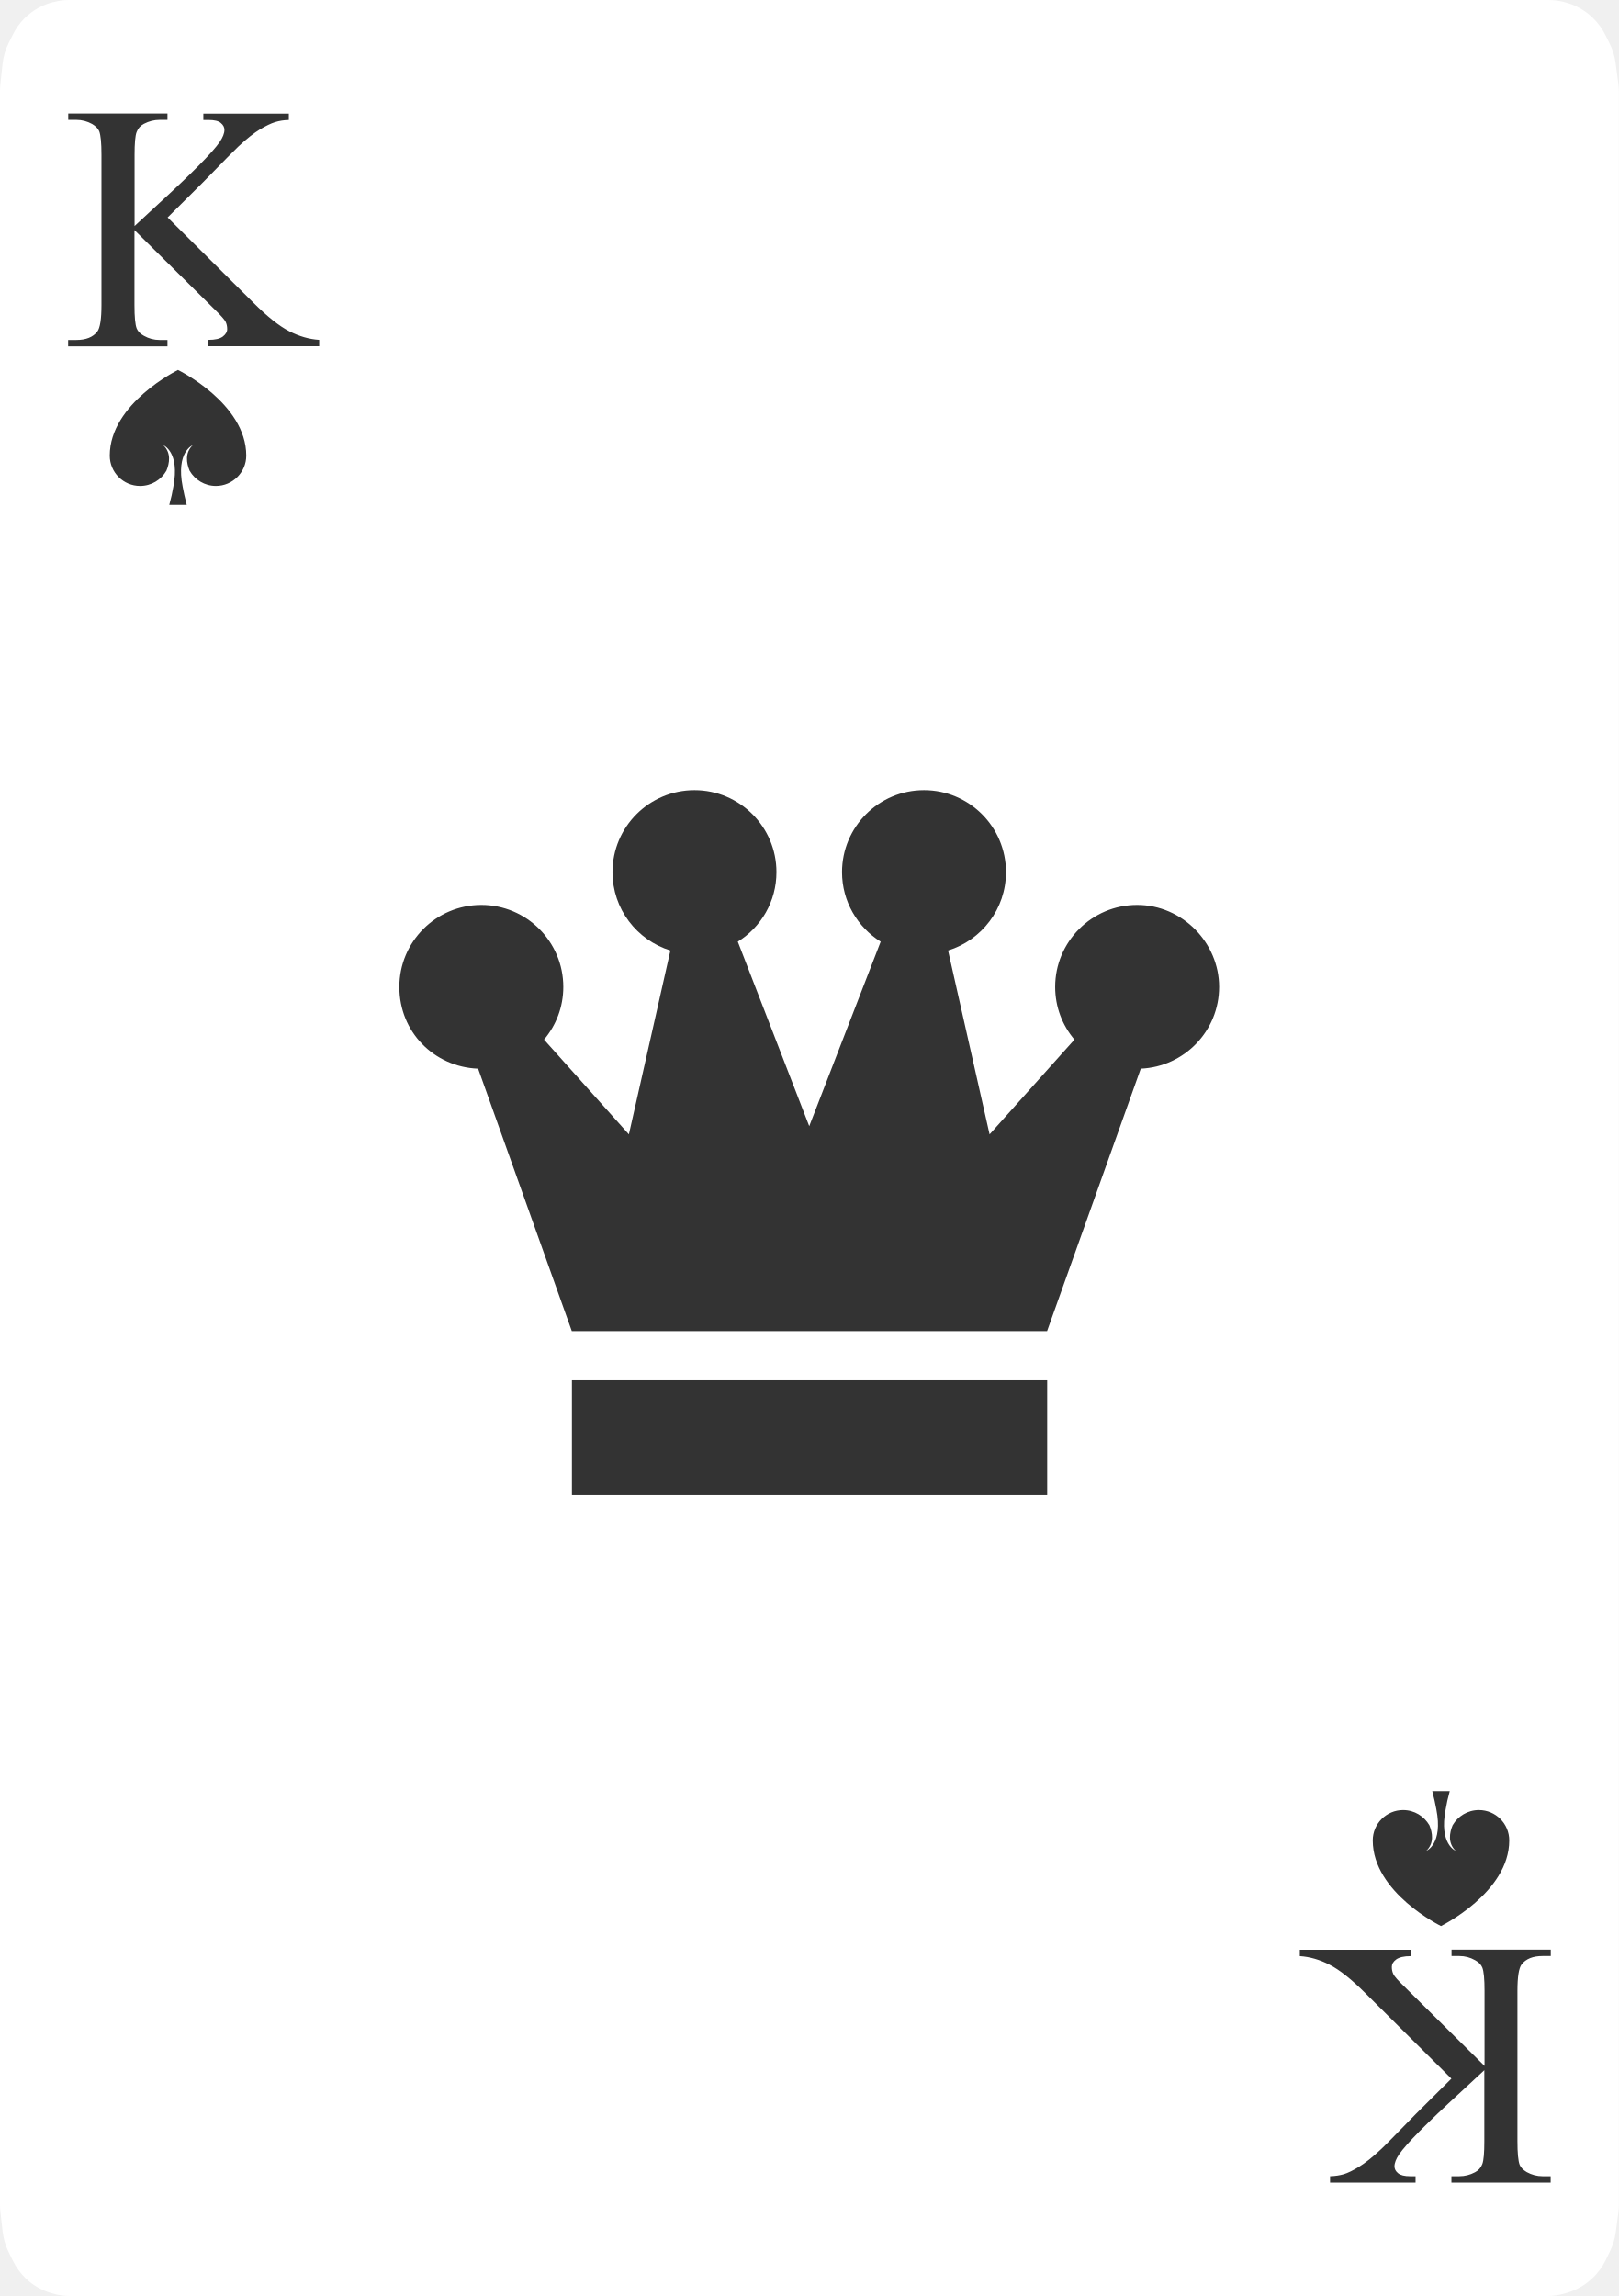
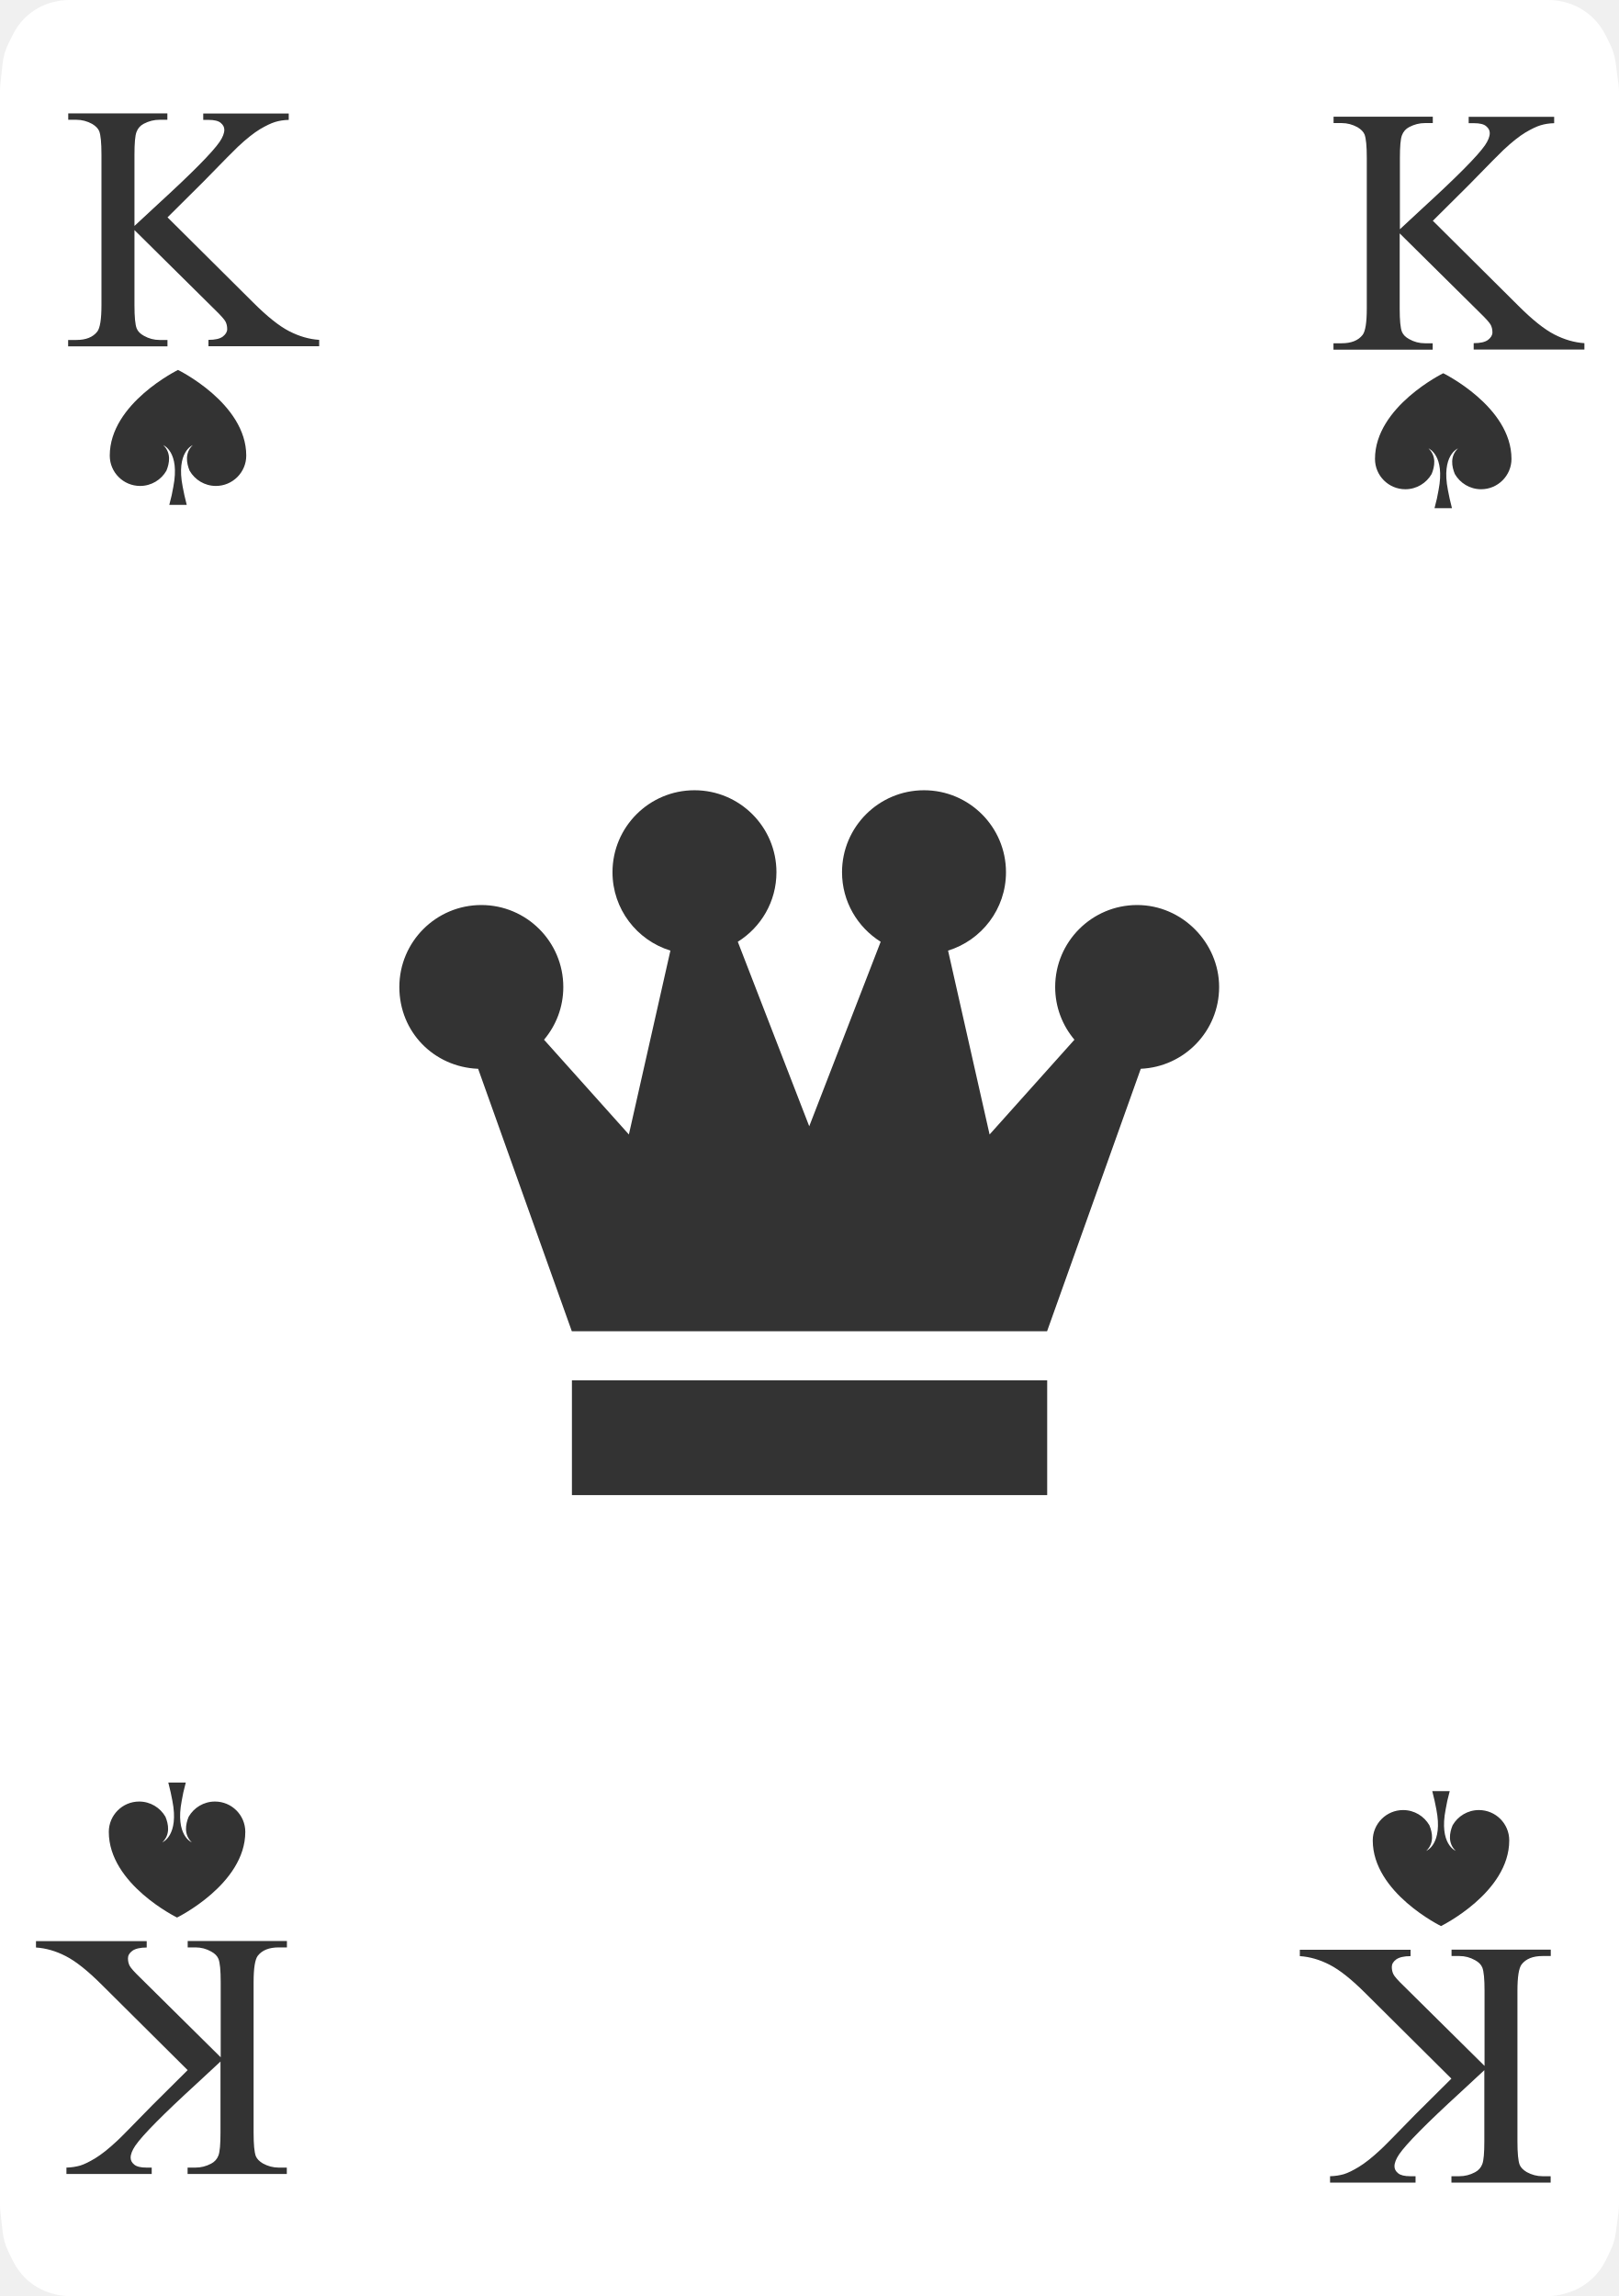
- <svg xmlns="http://www.w3.org/2000/svg" id="Playing_Cards" viewBox="0 0 152.06 215.64">
+ <svg xmlns="http://www.w3.org/2000/svg" id="Playing_Cards" data-name="Playing Cards" viewBox="0 0 152.06 215.64">
  <g id="Cards">
    <g id="Spades">
      <g>
-         <path d="m6.47,0h138.97c.47,0,.95.06,1.41.17l.11.03c.98.25,1.88.74,2.61,1.44l.04.04c.48.46.87,1,1.17,1.59l.41.82c.29.58.48,1.2.56,1.84l.26,1.97c.03.25.05.5.05.75v198.38c0,.26-.02.52-.05.78l-.25,1.86c-.08.61-.26,1.2-.53,1.75l-.41.85c-.32.65-.75,1.24-1.28,1.73l-.05.04c-.67.62-1.48,1.07-2.36,1.32l-.2.06c-.51.14-1.04.22-1.57.22H6.56c-.53,0-1.06-.07-1.57-.22l-.14-.04c-.92-.26-1.76-.74-2.44-1.4h0c-.49-.48-.9-1.04-1.2-1.65l-.41-.84c-.29-.59-.47-1.23-.55-1.88l-.21-1.85c-.02-.22-.04-.43-.04-.65V8.59c0-.21.01-.42.03-.63l.21-1.96c.07-.69.27-1.35.58-1.97l.41-.82c.28-.56.64-1.06,1.08-1.5h0C3.06.97,3.99.44,5.01.19h.05c.46-.13.93-.19,1.41-.19Z" style="fill: #fff; fill-rule: evenodd;" />
+         <path d="M6.47,0H145.45c.47,0,.95,.06,1.41,.17l.11,.03c.98,.25,1.88,.74,2.61,1.44l.04,.04c.48,.46,.87,1,1.17,1.59l.41,.82c.29,.58,.48,1.2,.56,1.84l.26,1.97c.03,.25,.05,.5,.05,.75V207.04c0,.26-.02,.52-.05,.78l-.25,1.86c-.08,.61-.26,1.2-.53,1.75l-.41,.85c-.32,.65-.75,1.24-1.28,1.73l-.05,.04c-.67,.62-1.48,1.07-2.36,1.32l-.2,.06c-.51,.14-1.04,.22-1.57,.22H6.56c-.53,0-1.06-.07-1.57-.22l-.14-.04c-.92-.26-1.76-.74-2.44-1.4h0c-.49-.48-.9-1.04-1.2-1.65l-.41-.84c-.29-.59-.47-1.23-.55-1.88l-.21-1.85c-.02-.22-.04-.43-.04-.65V8.59c0-.21,.01-.42,.03-.63l.21-1.96c.07-.69,.27-1.35,.58-1.97l.41-.82c.28-.56,.64-1.06,1.08-1.5h0C3.06,.97,3.99,.44,5.01,.19h.05C5.53,.06,6,0,6.47,0Z" style="fill: #fff; fill-rule: evenodd;" />
        <g>
-           <path d="m15.72,20.4l8.06,8.01c1.32,1.32,2.45,2.22,3.39,2.7.94.48,1.87.75,2.81.81v.6h-10.4v-.6c.62,0,1.07-.1,1.35-.31.27-.21.41-.44.41-.7s-.05-.49-.15-.69c-.1-.2-.44-.59-1.01-1.14l-7.55-7.47v7.05c0,1.11.07,1.84.21,2.19.11.27.33.5.68.69.46.26.95.39,1.47.39h.74v.6H6.4v-.6h.77c.9,0,1.56-.26,1.97-.79.26-.34.39-1.17.39-2.48v-14.12c0-1.11-.07-1.84-.21-2.21-.11-.26-.33-.48-.66-.68-.47-.26-.97-.39-1.48-.39h-.77v-.6h9.32v.6h-.74c-.51,0-.99.12-1.47.37-.33.17-.56.43-.69.78-.13.34-.19,1.05-.19,2.13v6.69c.21-.2.95-.89,2.21-2.05,3.19-2.92,5.12-4.87,5.79-5.85.29-.43.44-.81.44-1.13,0-.25-.11-.46-.34-.65-.22-.19-.61-.28-1.14-.28h-.5v-.6h8.03v.6c-.47.01-.9.08-1.29.2-.39.12-.86.35-1.42.68-.56.34-1.25.88-2.06,1.64-.24.22-1.33,1.32-3.27,3.31l-3.34,3.32Z" style="fill: #333;" />
-           <path d="m136.34,195.24l-8.06-8.01c-1.32-1.32-2.45-2.22-3.39-2.7-.93-.48-1.87-.75-2.8-.81v-.6h10.4v.6c-.62,0-1.07.11-1.35.31-.28.21-.41.44-.41.7s.05.49.15.69c.1.21.44.59,1.01,1.14l7.55,7.47v-7.05c0-1.11-.07-1.84-.21-2.19-.11-.27-.33-.5-.68-.69-.46-.26-.95-.39-1.47-.39h-.74v-.6h9.32v.6h-.77c-.9,0-1.56.26-1.97.79-.26.35-.39,1.17-.39,2.48v14.13c0,1.11.07,1.84.21,2.21.11.26.33.48.66.68.47.26.97.39,1.48.39h.77v.6h-9.32v-.6h.74c.51,0,1-.12,1.47-.37.33-.17.56-.43.69-.77.13-.35.19-1.05.19-2.13v-6.69c-.21.2-.95.89-2.21,2.05-3.19,2.92-5.12,4.87-5.79,5.85-.29.43-.44.81-.44,1.13,0,.25.11.46.34.65.23.19.61.28,1.14.28h.5v.6h-8.03v-.6c.47-.01.9-.08,1.29-.19.39-.12.86-.35,1.42-.69.56-.34,1.25-.88,2.06-1.64.24-.21,1.33-1.32,3.27-3.31l3.34-3.32Z" style="fill: #333;" />
+           <path d="M15.72,20.4l8.06,8.01c1.32,1.32,2.45,2.22,3.39,2.7,.94,.48,1.87,.75,2.81,.81v.6h-10.4v-.6c.62,0,1.07-.1,1.35-.31,.27-.21,.41-.44,.41-.7s-.05-.49-.15-.69c-.1-.2-.44-.59-1.01-1.14l-7.55-7.47v7.05c0,1.11,.07,1.84,.21,2.19,.11,.27,.33,.5,.68,.69,.46,.26,.95,.39,1.47,.39h.74v.6H6.4v-.6h.77c.9,0,1.56-.26,1.97-.79,.26-.34,.39-1.17,.39-2.48V14.53c0-1.11-.07-1.84-.21-2.21-.11-.26-.33-.48-.66-.68-.47-.26-.97-.39-1.48-.39h-.77v-.6H15.72v.6h-.74c-.51,0-.99,.12-1.47,.37-.33,.17-.56,.43-.69,.78-.13,.34-.19,1.05-.19,2.13v6.69c.21-.2,.95-.89,2.21-2.05,3.19-2.92,5.12-4.87,5.79-5.85,.29-.43,.44-.81,.44-1.13,0-.25-.11-.46-.34-.65-.22-.19-.61-.28-1.14-.28h-.5v-.6h8.03v.6c-.47,.01-.9,.08-1.29,.2-.39,.12-.86,.35-1.42,.68-.56,.34-1.25,.88-2.06,1.64-.24,.22-1.33,1.32-3.27,3.31l-3.34,3.32Z" style="fill: #333;" />
+           <path d="M136.34,195.24l-8.06-8.01c-1.32-1.32-2.45-2.22-3.39-2.7-.93-.48-1.87-.75-2.8-.81v-.6h10.4v.6c-.62,0-1.07,.11-1.35,.31-.28,.21-.41,.44-.41,.7s.05,.49,.15,.69c.1,.21,.44,.59,1.01,1.14l7.55,7.47v-7.05c0-1.11-.07-1.84-.21-2.19-.11-.27-.33-.5-.68-.69-.46-.26-.95-.39-1.47-.39h-.74v-.6h9.32v.6h-.77c-.9,0-1.56,.26-1.97,.79-.26,.35-.39,1.17-.39,2.48v14.13c0,1.11,.07,1.84,.21,2.21,.11,.26,.33,.48,.66,.68,.47,.26,.97,.39,1.48,.39h.77v.6h-9.32v-.6h.74c.51,0,1-.12,1.47-.37,.33-.17,.56-.43,.69-.77,.13-.35,.19-1.05,.19-2.13v-6.69c-.21,.2-.95,.89-2.21,2.05-3.19,2.92-5.12,4.87-5.79,5.85-.29,.43-.44,.81-.44,1.13,0,.25,.11,.46,.34,.65,.23,.19,.61,.28,1.14,.28h.5v.6h-8.03v-.6c.47-.01,.9-.08,1.29-.19,.39-.12,.86-.35,1.42-.69,.56-.34,1.25-.88,2.06-1.64,.24-.21,1.33-1.32,3.27-3.31l3.34-3.32Z" style="fill: #333;" />
        </g>
        <g>
-           <path d="m16.73,34.74s-6.42,3.14-6.42,8.05c0,1.58,1.28,2.85,2.85,2.85,1.06,0,1.98-.58,2.47-1.43.29-.7.47-1.67-.29-2.4,0,0,1.58.62.94,3.91-.08.49-.2,1.05-.38,1.7h1.64c-.17-.65-.29-1.21-.38-1.7-.65-3.29.94-3.91.94-3.91-.76.73-.58,1.7-.29,2.4.49.85,1.41,1.43,2.47,1.43,1.57,0,2.85-1.28,2.85-2.85,0-4.92-6.42-8.05-6.42-8.05Z" style="fill: #333; fill-rule: evenodd;" />
-           <path d="m135.34,180.9s6.42-3.14,6.42-8.05c0-1.58-1.28-2.85-2.85-2.85-1.06,0-1.98.58-2.47,1.43-.29.7-.47,1.67.29,2.4,0,0-1.59-.62-.94-3.91.08-.49.2-1.05.38-1.7h-1.64c.17.65.29,1.21.38,1.7.65,3.29-.94,3.91-.94,3.91.76-.73.58-1.7.29-2.4-.49-.85-1.41-1.43-2.47-1.43-1.57,0-2.85,1.28-2.85,2.85,0,4.92,6.42,8.05,6.42,8.05Z" style="fill: #333; fill-rule: evenodd;" />
+           <path d="M16.73,34.74s-6.42,3.14-6.42,8.05c0,1.58,1.28,2.85,2.85,2.85,1.06,0,1.98-.58,2.47-1.43,.29-.7,.47-1.67-.29-2.4,0,0,1.58,.62,.94,3.91-.08,.49-.2,1.05-.38,1.7h1.64c-.17-.65-.29-1.21-.38-1.7-.65-3.29,.94-3.91,.94-3.91-.76,.73-.58,1.7-.29,2.4,.49,.85,1.41,1.43,2.47,1.43,1.57,0,2.85-1.28,2.85-2.85,0-4.92-6.42-8.05-6.42-8.05Z" style="fill: #333; fill-rule: evenodd;" />
+           <path d="M135.34,180.9s6.42-3.14,6.42-8.05c0-1.58-1.28-2.85-2.85-2.85-1.06,0-1.98,.58-2.47,1.43-.29,.7-.47,1.67,.29,2.4,0,0-1.59-.62-.94-3.91,.08-.49,.2-1.05,.38-1.7h-1.64c.17,.65,.29,1.21,.38,1.7,.65,3.29-.94,3.91-.94,3.91,.76-.73,.58-1.7,.29-2.4-.49-.85-1.41-1.43-2.47-1.43-1.57,0-2.85,1.28-2.85,2.85,0,4.92,6.42,8.05,6.42,8.05Z" style="fill: #333; fill-rule: evenodd;" />
        </g>
        <g>
-           <path d="m44.91,100.37l8.8,24.65h44.64l8.8-24.65c4.09-.18,7.36-3.54,7.36-7.68s-3.45-7.7-7.7-7.7-7.7,3.45-7.7,7.7c0,1.89.68,3.61,1.81,4.95l-7.97,8.9-3.9-17.27c3.15-.97,5.44-3.9,5.44-7.36,0-4.25-3.45-7.7-7.7-7.7s-7.7,3.45-7.7,7.7c0,2.76,1.46,5.17,3.63,6.53l-6.71,17.33-6.71-17.33c2.18-1.36,3.63-3.77,3.63-6.53,0-4.25-3.45-7.7-7.7-7.7s-7.7,3.45-7.7,7.7c0,3.46,2.29,6.39,5.44,7.36l-3.9,17.27-7.97-8.9c1.13-1.34,1.81-3.06,1.81-4.95,0-4.25-3.45-7.7-7.7-7.7s-7.7,3.45-7.7,7.7,3.27,7.5,7.36,7.68Z" style="fill: #333;" />
+           <path d="M44.91,100.38l8.8,24.65h44.64l8.8-24.65c4.09-.18,7.36-3.54,7.36-7.68s-3.45-7.7-7.7-7.7-7.7,3.45-7.7,7.7c0,1.89,.68,3.61,1.81,4.95l-7.97,8.9-3.9-17.27c3.15-.97,5.44-3.9,5.44-7.36,0-4.25-3.45-7.7-7.7-7.7s-7.7,3.45-7.7,7.7c0,2.76,1.46,5.17,3.63,6.53l-6.71,17.33-6.71-17.33c2.18-1.36,3.63-3.77,3.63-6.53,0-4.25-3.45-7.7-7.7-7.7s-7.7,3.45-7.7,7.7c0,3.46,2.29,6.39,5.44,7.36l-3.9,17.27-7.97-8.9c1.13-1.34,1.81-3.06,1.81-4.95,0-4.25-3.45-7.7-7.7-7.7s-7.7,3.45-7.7,7.7,3.27,7.5,7.36,7.68Z" style="fill: #333;" />
          <rect x="53.72" y="129.64" width="44.64" height="10.78" style="fill: #333;" />
        </g>
+         <path d="M134.56,20.71l8.06,8.01c1.32,1.32,2.45,2.22,3.39,2.7,.94,.48,1.87,.75,2.81,.81v.6h-10.4v-.6c.62,0,1.07-.1,1.35-.31,.27-.21,.41-.44,.41-.7s-.05-.49-.15-.69c-.1-.2-.44-.59-1.01-1.14l-7.55-7.47v7.05c0,1.11,.07,1.84,.21,2.19,.11,.27,.33,.5,.68,.69,.46,.26,.95,.39,1.47,.39h.74v.6h-9.32v-.6h.77c.9,0,1.56-.26,1.97-.79,.26-.34,.39-1.17,.39-2.48V14.84c0-1.11-.07-1.84-.21-2.21-.11-.26-.33-.48-.66-.68-.47-.26-.97-.39-1.48-.39h-.77v-.6h9.32v.6h-.74c-.51,0-.99,.12-1.47,.37-.33,.17-.56,.43-.69,.78-.13,.34-.19,1.05-.19,2.13v6.69c.21-.2,.95-.89,2.21-2.05,3.19-2.92,5.12-4.87,5.79-5.85,.29-.43,.44-.81,.44-1.13,0-.25-.11-.46-.34-.65-.22-.19-.61-.28-1.14-.28h-.5v-.6h8.03v.6c-.47,.01-.9,.08-1.29,.2-.39,.12-.86,.35-1.42,.68-.56,.34-1.25,.88-2.06,1.64-.24,.22-1.33,1.32-3.27,3.31l-3.34,3.32Z" style="fill: #333;" />
+         <path d="M135.57,35.05s-6.42,3.14-6.42,8.05c0,1.58,1.28,2.85,2.85,2.85,1.06,0,1.98-.58,2.47-1.43,.29-.7,.47-1.67-.29-2.4,0,0,1.58,.62,.94,3.91-.08,.49-.2,1.05-.38,1.7h1.64c-.17-.65-.29-1.21-.38-1.7-.65-3.29,.94-3.91,.94-3.91-.76,.73-.58,1.7-.29,2.4,.49,.85,1.41,1.43,2.47,1.43,1.57,0,2.85-1.28,2.85-2.85,0-4.92-6.42-8.05-6.42-8.05Z" style="fill: #333; fill-rule: evenodd;" />
+         <path d="M17.63,194.43l-8.06-8.01c-1.32-1.32-2.45-2.22-3.39-2.7-.93-.48-1.87-.75-2.8-.81v-.6H13.78v.6c-.62,0-1.07,.11-1.35,.31-.28,.21-.41,.44-.41,.7s.05,.49,.15,.69c.1,.21,.44,.59,1.01,1.14l7.55,7.47v-7.05c0-1.11-.07-1.84-.21-2.19-.11-.27-.33-.5-.68-.69-.46-.26-.95-.39-1.47-.39h-.74v-.6h9.32v.6h-.77c-.9,0-1.56,.26-1.97,.79-.26,.35-.39,1.17-.39,2.48v14.13c0,1.11,.07,1.84,.21,2.21,.11,.26,.33,.48,.66,.68,.47,.26,.97,.39,1.48,.39h.77v.6h-9.32v-.6h.74c.51,0,1-.12,1.47-.37,.33-.17,.56-.43,.69-.77,.13-.35,.19-1.05,.19-2.13v-6.69c-.21,.2-.95,.89-2.21,2.05-3.19,2.92-5.12,4.87-5.79,5.85-.29,.43-.44,.81-.44,1.13,0,.25,.11,.46,.34,.65,.23,.19,.61,.28,1.14,.28h.5v.6H6.24v-.6c.47-.01,.9-.08,1.29-.19,.39-.12,.86-.35,1.42-.69,.56-.34,1.25-.88,2.06-1.64,.24-.21,1.33-1.32,3.27-3.31l3.34-3.32Z" style="fill: #333;" />
+         <path d="M16.62,180.1s6.42-3.14,6.42-8.05c0-1.58-1.28-2.85-2.85-2.85-1.06,0-1.98,.58-2.47,1.43-.29,.7-.47,1.67,.29,2.4,0,0-1.58-.62-.94-3.91,.08-.49,.2-1.05,.38-1.7h-1.64c.17,.65,.29,1.21,.38,1.7,.65,3.29-.94,3.91-.94,3.91,.76-.73,.58-1.7,.29-2.4-.49-.85-1.41-1.43-2.47-1.43-1.57,0-2.85,1.28-2.85,2.85,0,4.92,6.42,8.05,6.42,8.05Z" style="fill: #333; fill-rule: evenodd;" />
      </g>
    </g>
  </g>
</svg>
